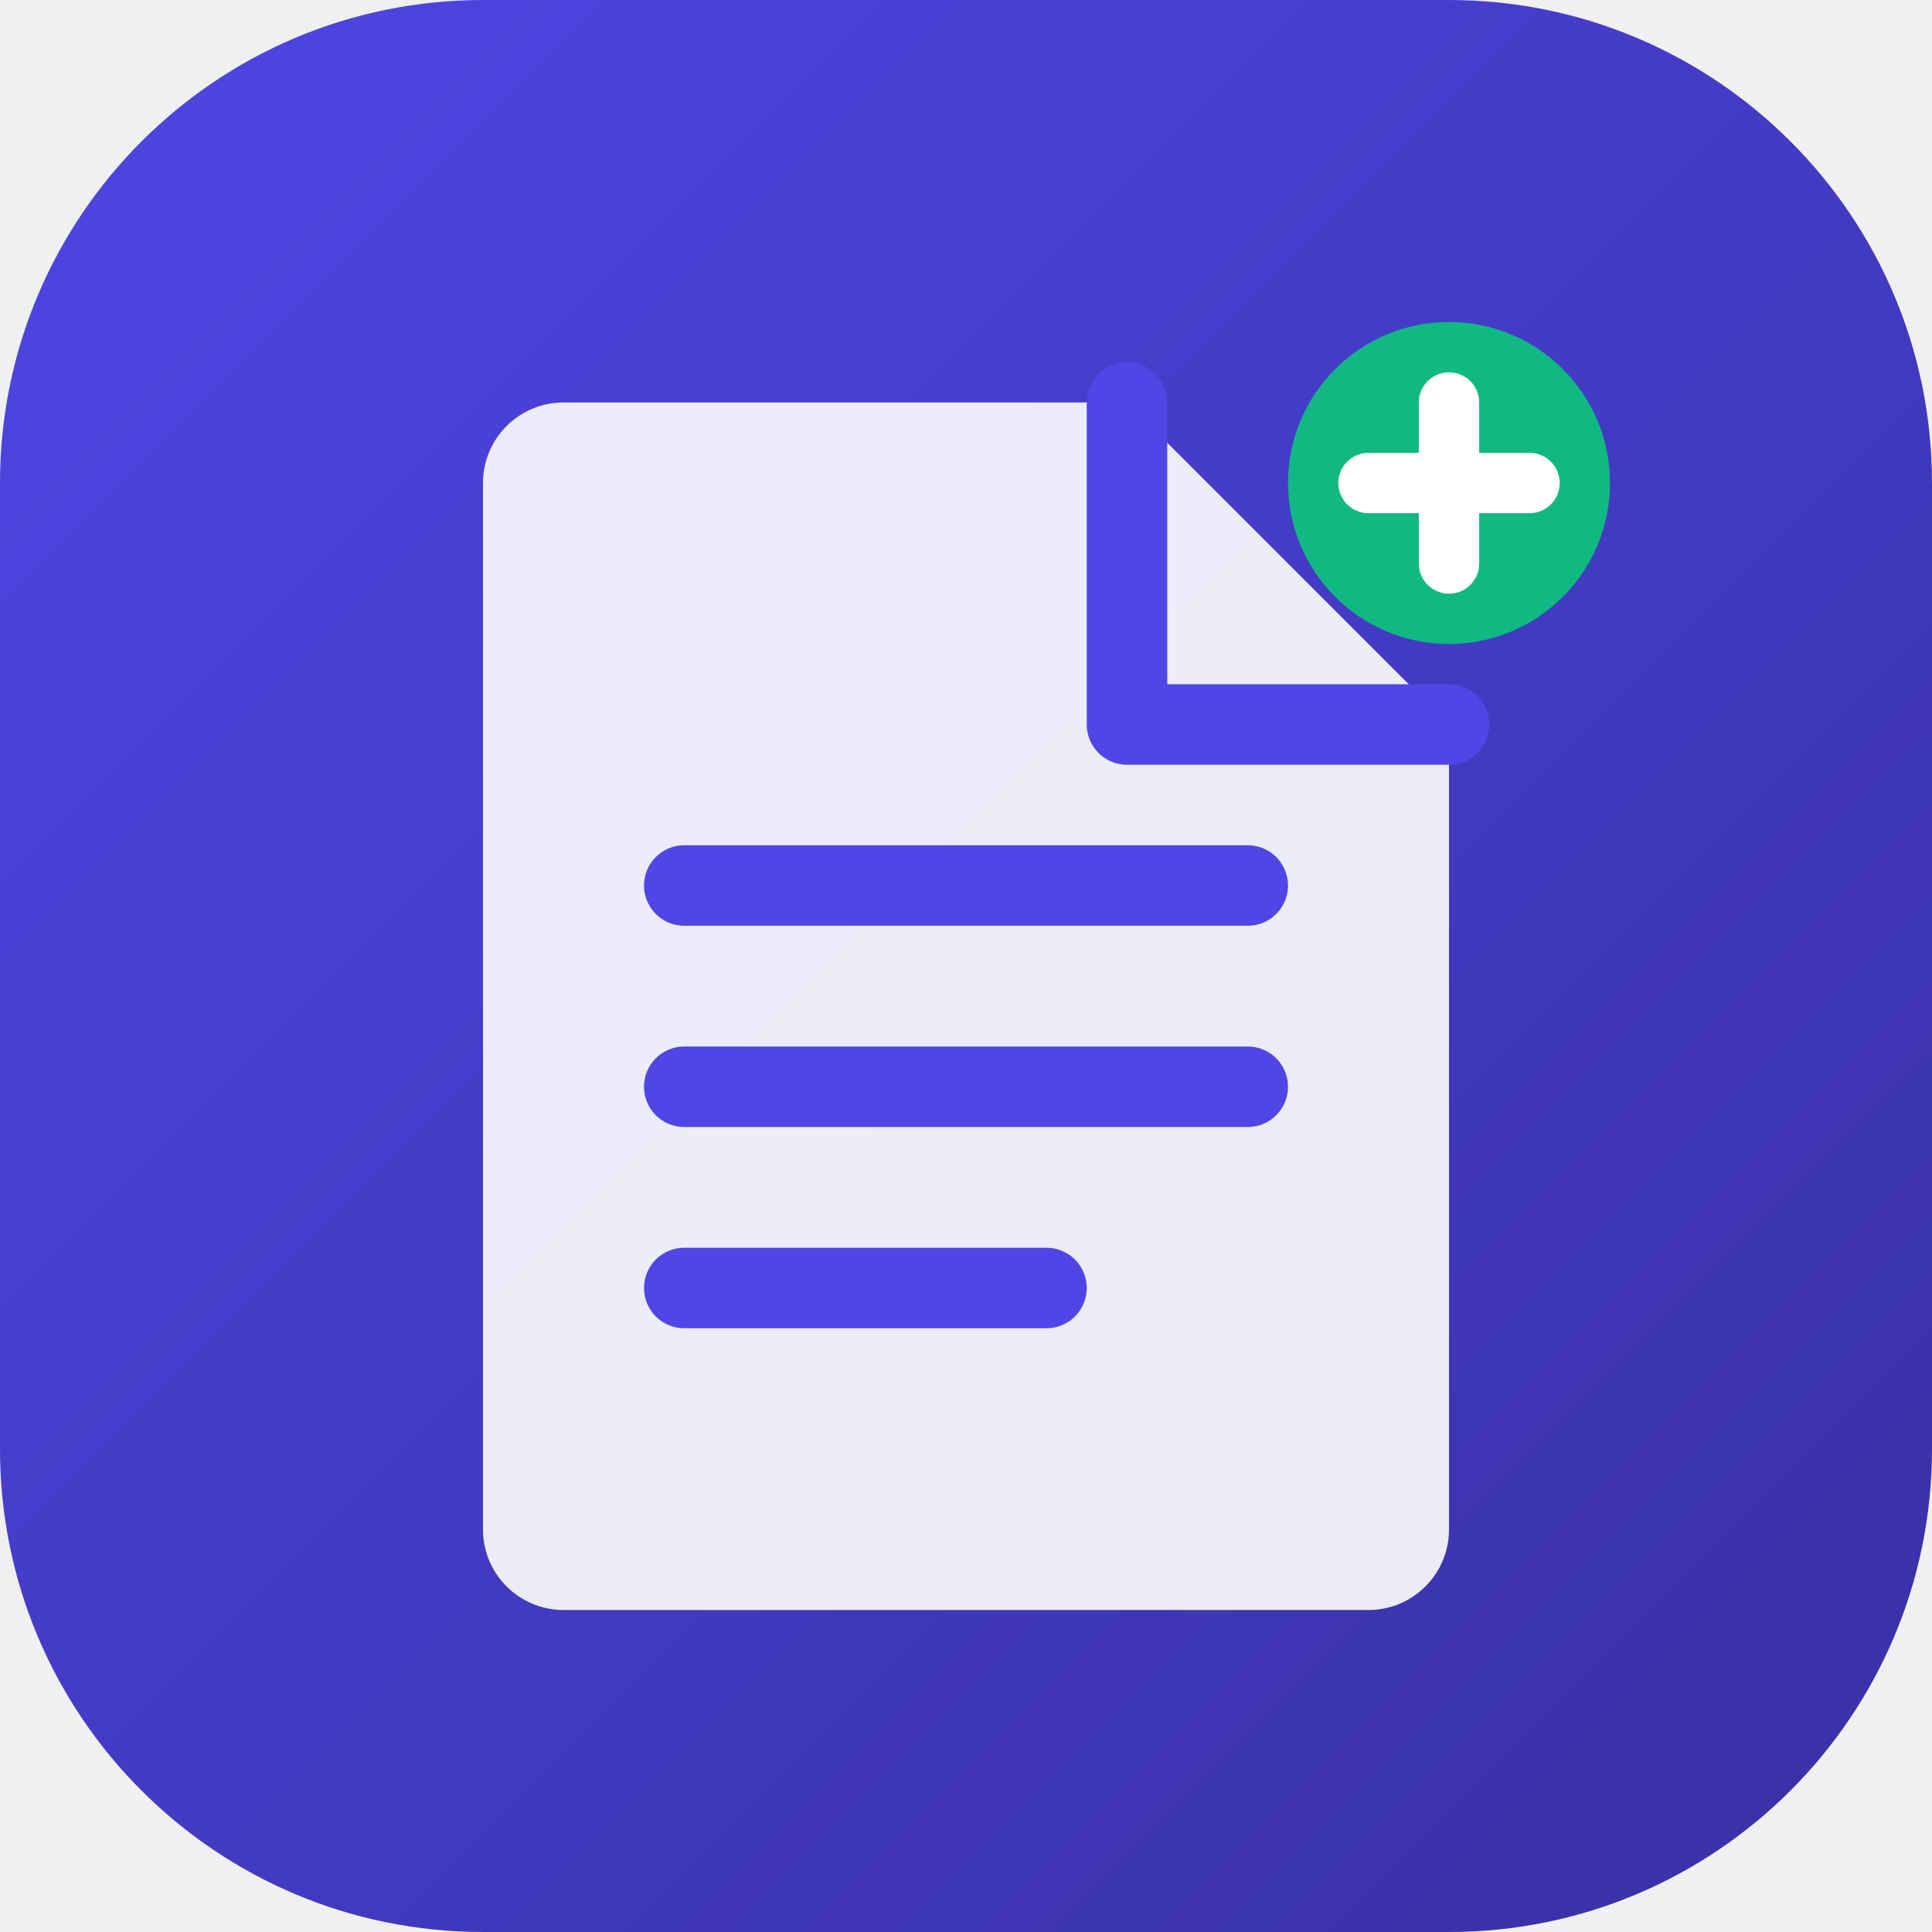
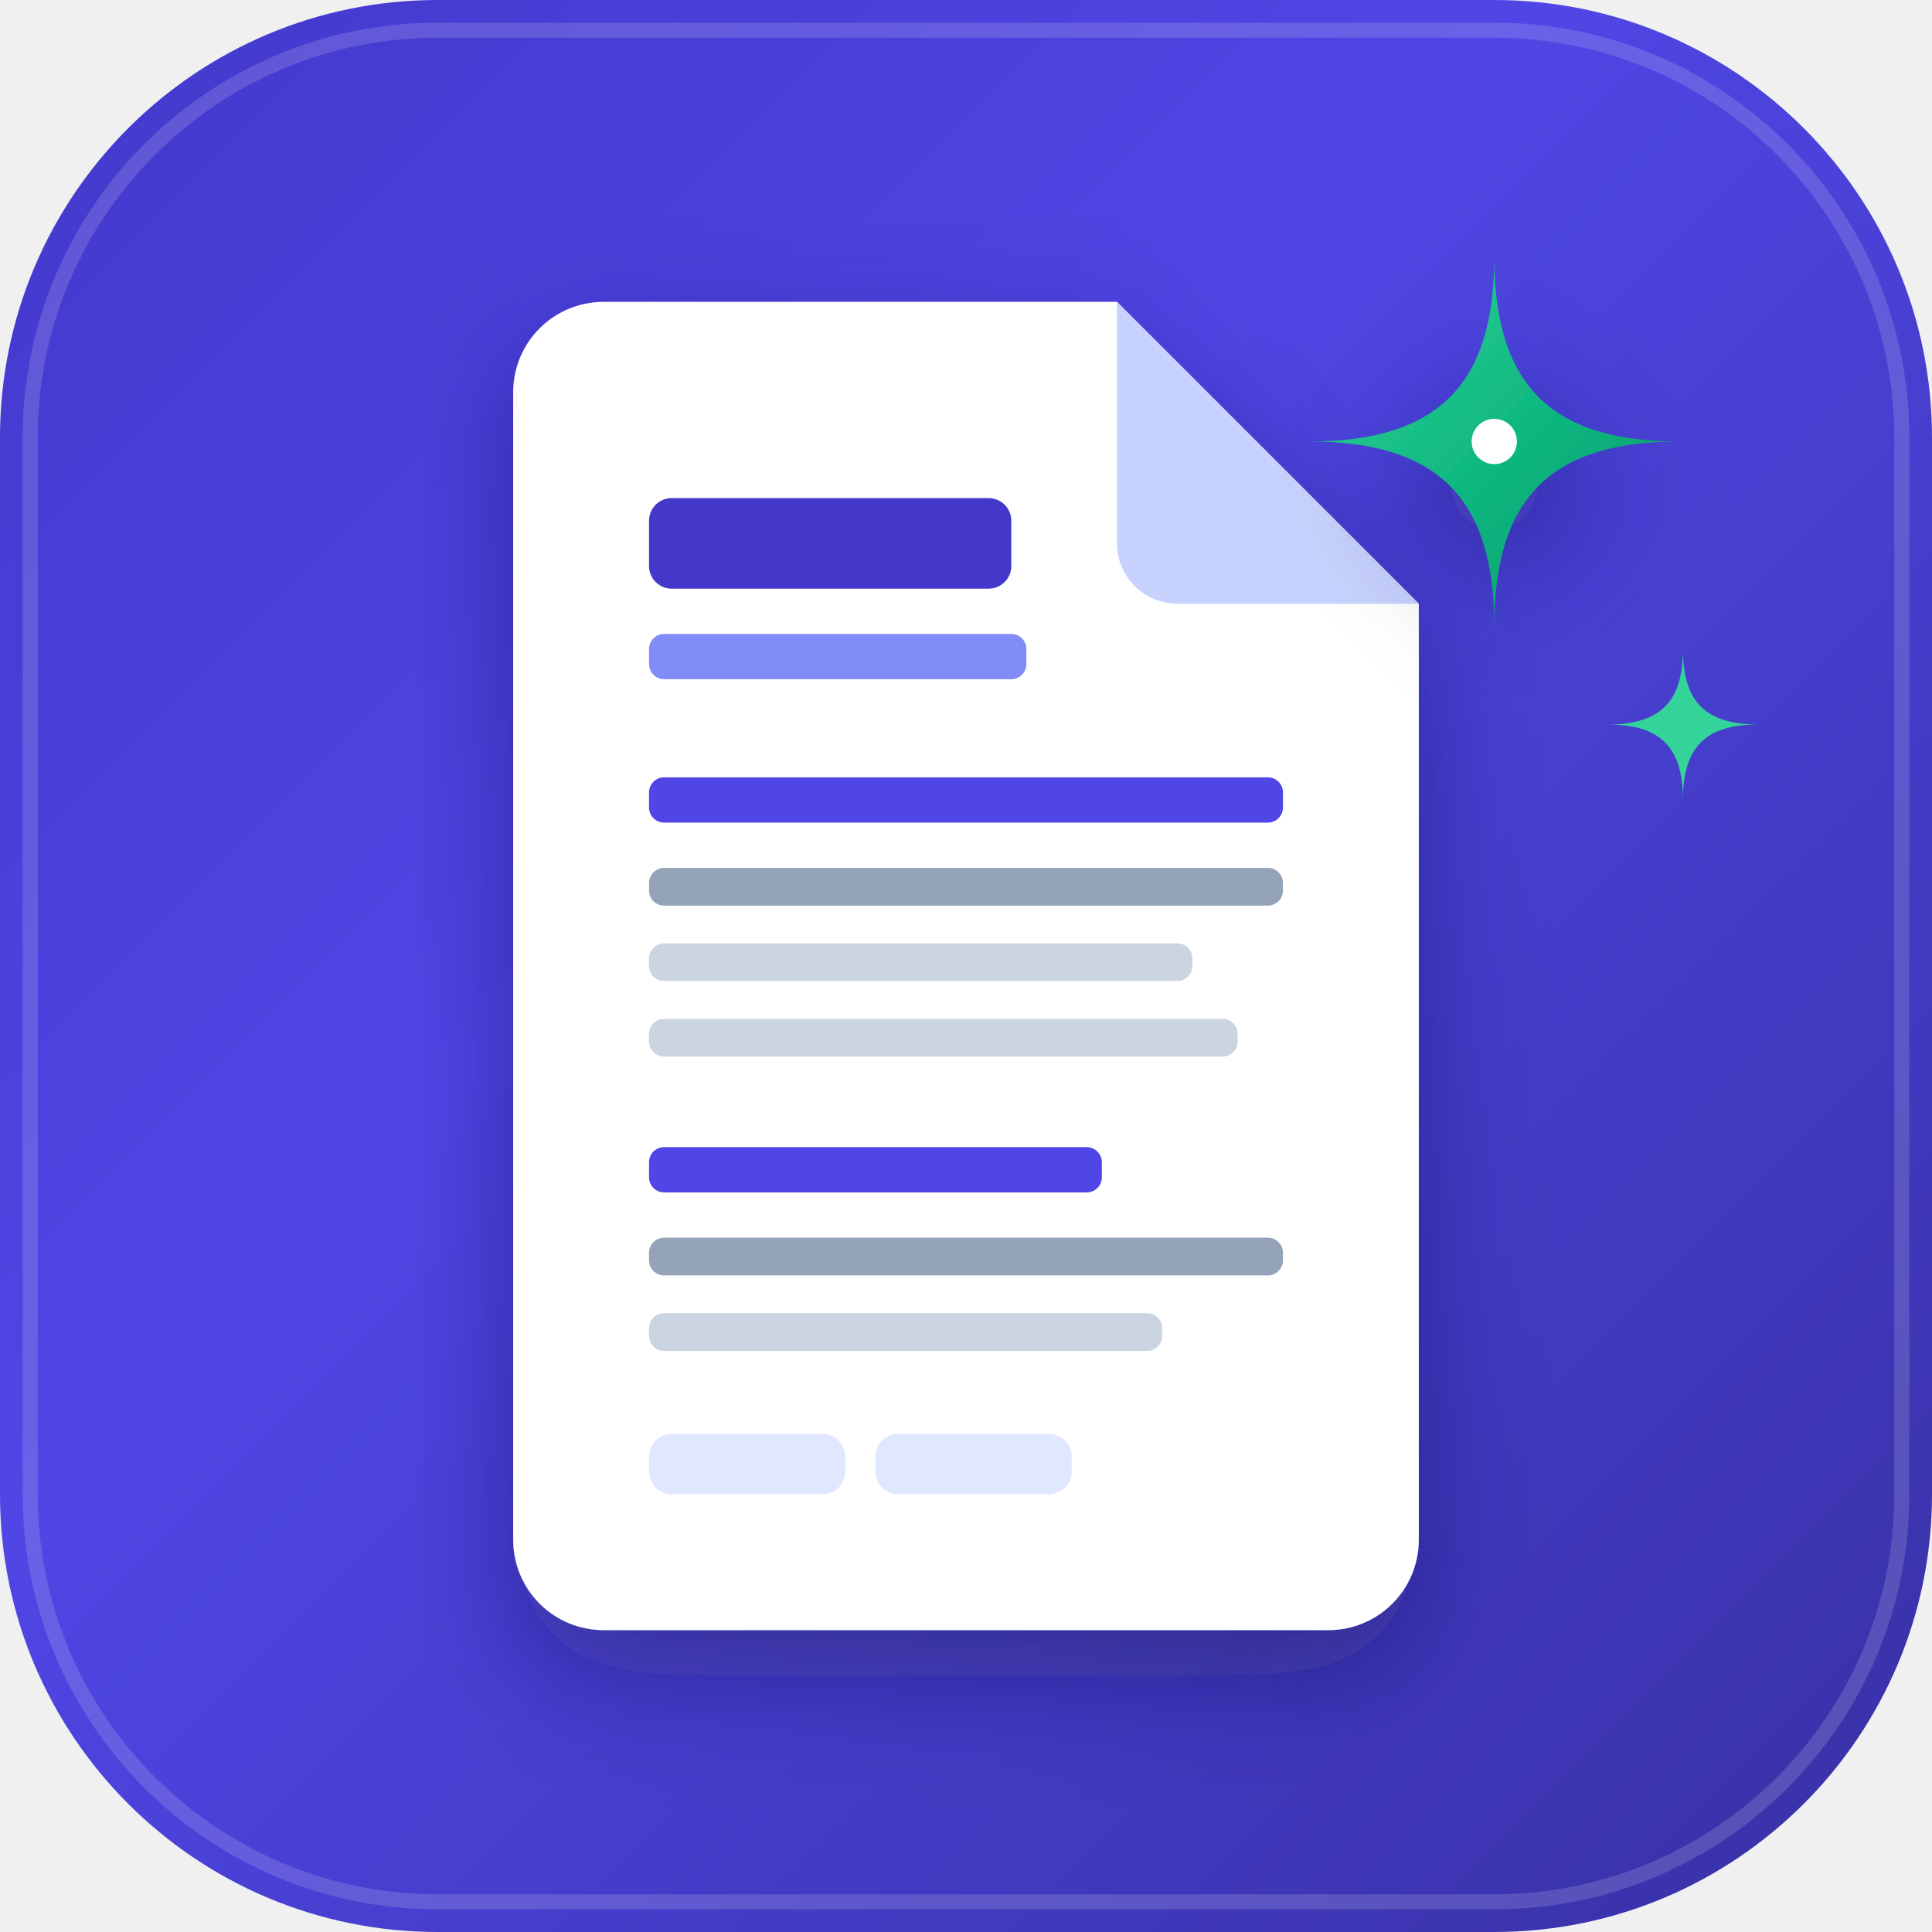
- <svg xmlns="http://www.w3.org/2000/svg" viewBox="0 0 48 48" width="48" height="48">
+ <svg xmlns="http://www.w3.org/2000/svg" viewBox="0 0 512 512" width="512" height="512">
  <defs>
-     <linearGradient id="grad" x1="0%" y1="0%" x2="100%" y2="100%">
-       <stop offset="0%" stop-color="#4f46e5" />
+     <linearGradient id="bg" x1="0%" y1="0%" x2="100%" y2="100%">
+       <stop offset="0%" stop-color="#4338ca" />
+       <stop offset="40%" stop-color="#4f46e5" />
      <stop offset="100%" stop-color="#3730a3" />
    </linearGradient>
+     <linearGradient id="sparkleGrad" x1="0%" y1="0%" x2="100%" y2="100%">
+       <stop offset="0%" stop-color="#34d399" />
+       <stop offset="50%" stop-color="#10b981" />
+       <stop offset="100%" stop-color="#059669" />
+     </linearGradient>
+     <filter id="shadow" x="-10%" y="-10%" width="130%" height="130%">
+       <feDropShadow dx="0" dy="12" stdDeviation="16" flood-color="#1e1b4b" flood-opacity="0.4" />
+     </filter>
  </defs>
-   <rect width="48" height="48" rx="12" fill="url(#grad)" />
-   <path d="M14 10h14l8 8v20a2 2 0 0 1-2 2H14a2 2 0 0 1-2-2V12a2 2 0 0 1 2-2z" fill="#ffffff" opacity="0.9" />
-   <path d="M28 10v8h8" fill="none" stroke="#4f46e5" stroke-width="2" stroke-linecap="round" stroke-linejoin="round" />
-   <path d="M17 22h14M17 27h14M17 32h9" stroke="#4f46e5" stroke-width="2" stroke-linecap="round" />
-   <circle cx="36" cy="12" r="4" fill="#10b981" />
-   <path d="M36 10v4M34 12h4" stroke="#ffffff" stroke-width="1.5" stroke-linecap="round" />
+   <rect width="512" height="512" rx="116" fill="url(#bg)" />
+   <rect x="8" y="8" width="496" height="496" rx="108" fill="none" stroke="#ffffff" stroke-width="4" stroke-opacity="0.15" />
+   <g filter="url(#shadow)">
+     <path d="M136 104 C136 90.7 146.7 80 160 80 L296 80 L376 160 L376 408 C376 421.3 365.3 432 352 432 L160 432 C146.7 432 136 421.3 136 408 Z" fill="#ffffff" />
+     <path d="M296 80 L376 160 L312 160 C303.2 160 296 152.8 296 144 Z" fill="#c7d2fe" />
+   </g>
+   <rect x="172" y="132" width="96" height="24" rx="6" fill="#4338ca" />
+   <rect x="172" y="168" width="100" height="12" rx="4" fill="#818cf8" />
+   <rect x="172" y="206" width="168" height="12" rx="4" fill="#4f46e5" />
+   <rect x="172" y="230" width="168" height="10" rx="4" fill="#94a3b8" />
+   <rect x="172" y="250" width="144" height="10" rx="4" fill="#cbd5e1" />
+   <rect x="172" y="270" width="156" height="10" rx="4" fill="#cbd5e1" />
+   <rect x="172" y="304" width="120" height="12" rx="4" fill="#4f46e5" />
+   <rect x="172" y="328" width="168" height="10" rx="4" fill="#94a3b8" />
+   <rect x="172" y="348" width="136" height="10" rx="4" fill="#cbd5e1" />
+   <rect x="172" y="380" width="52" height="16" rx="6" fill="#e0e7ff" />
+   <rect x="232" y="380" width="52" height="16" rx="6" fill="#e0e7ff" />
+   <g filter="url(#shadow)">
+     <path d="M396 68 C396 102 411 117 445 117 C411 117 396 132 396 166 C396 132 381 117 347 117 C381 117 396 102 396 68 Z" fill="url(#sparkleGrad)" />
+     <circle cx="396" cy="117" r="6" fill="#ffffff" />
+   </g>
+   <path d="M446 172 C446 186 452 192 466 192 C452 192 446 198 446 212 C446 198 440 192 426 192 C440 192 446 186 446 172 Z" fill="#34d399" />
</svg>
